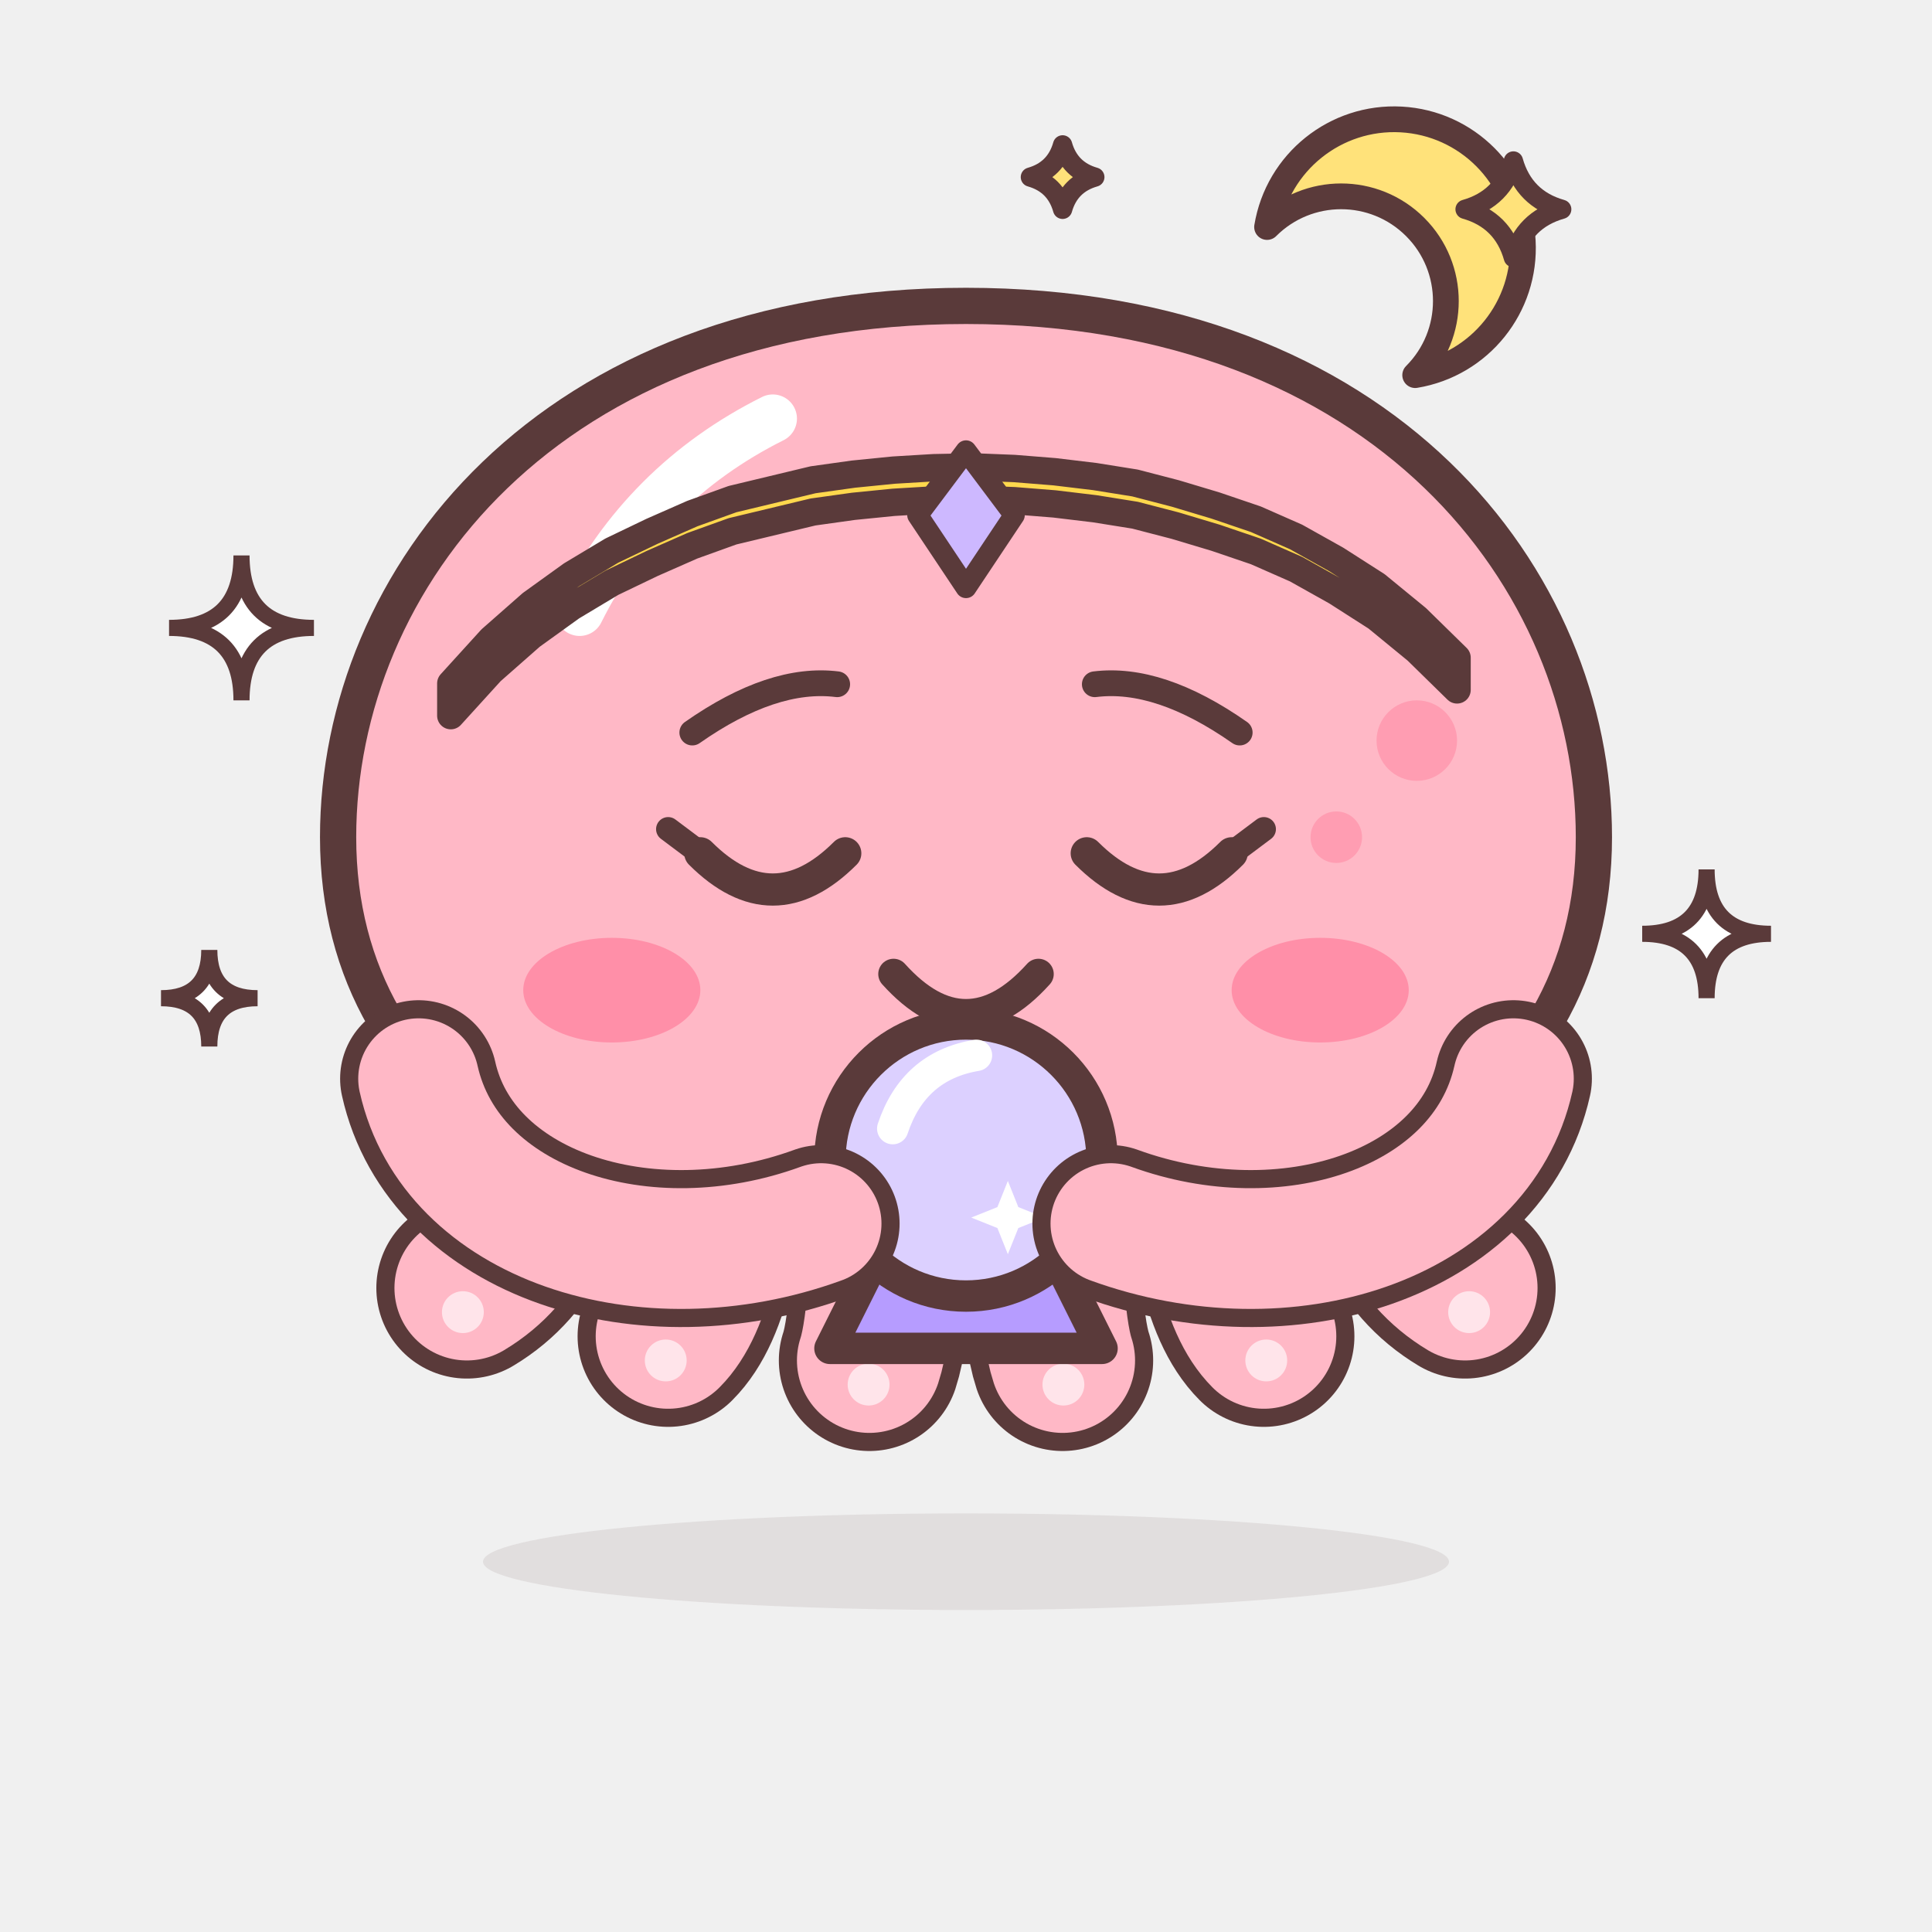
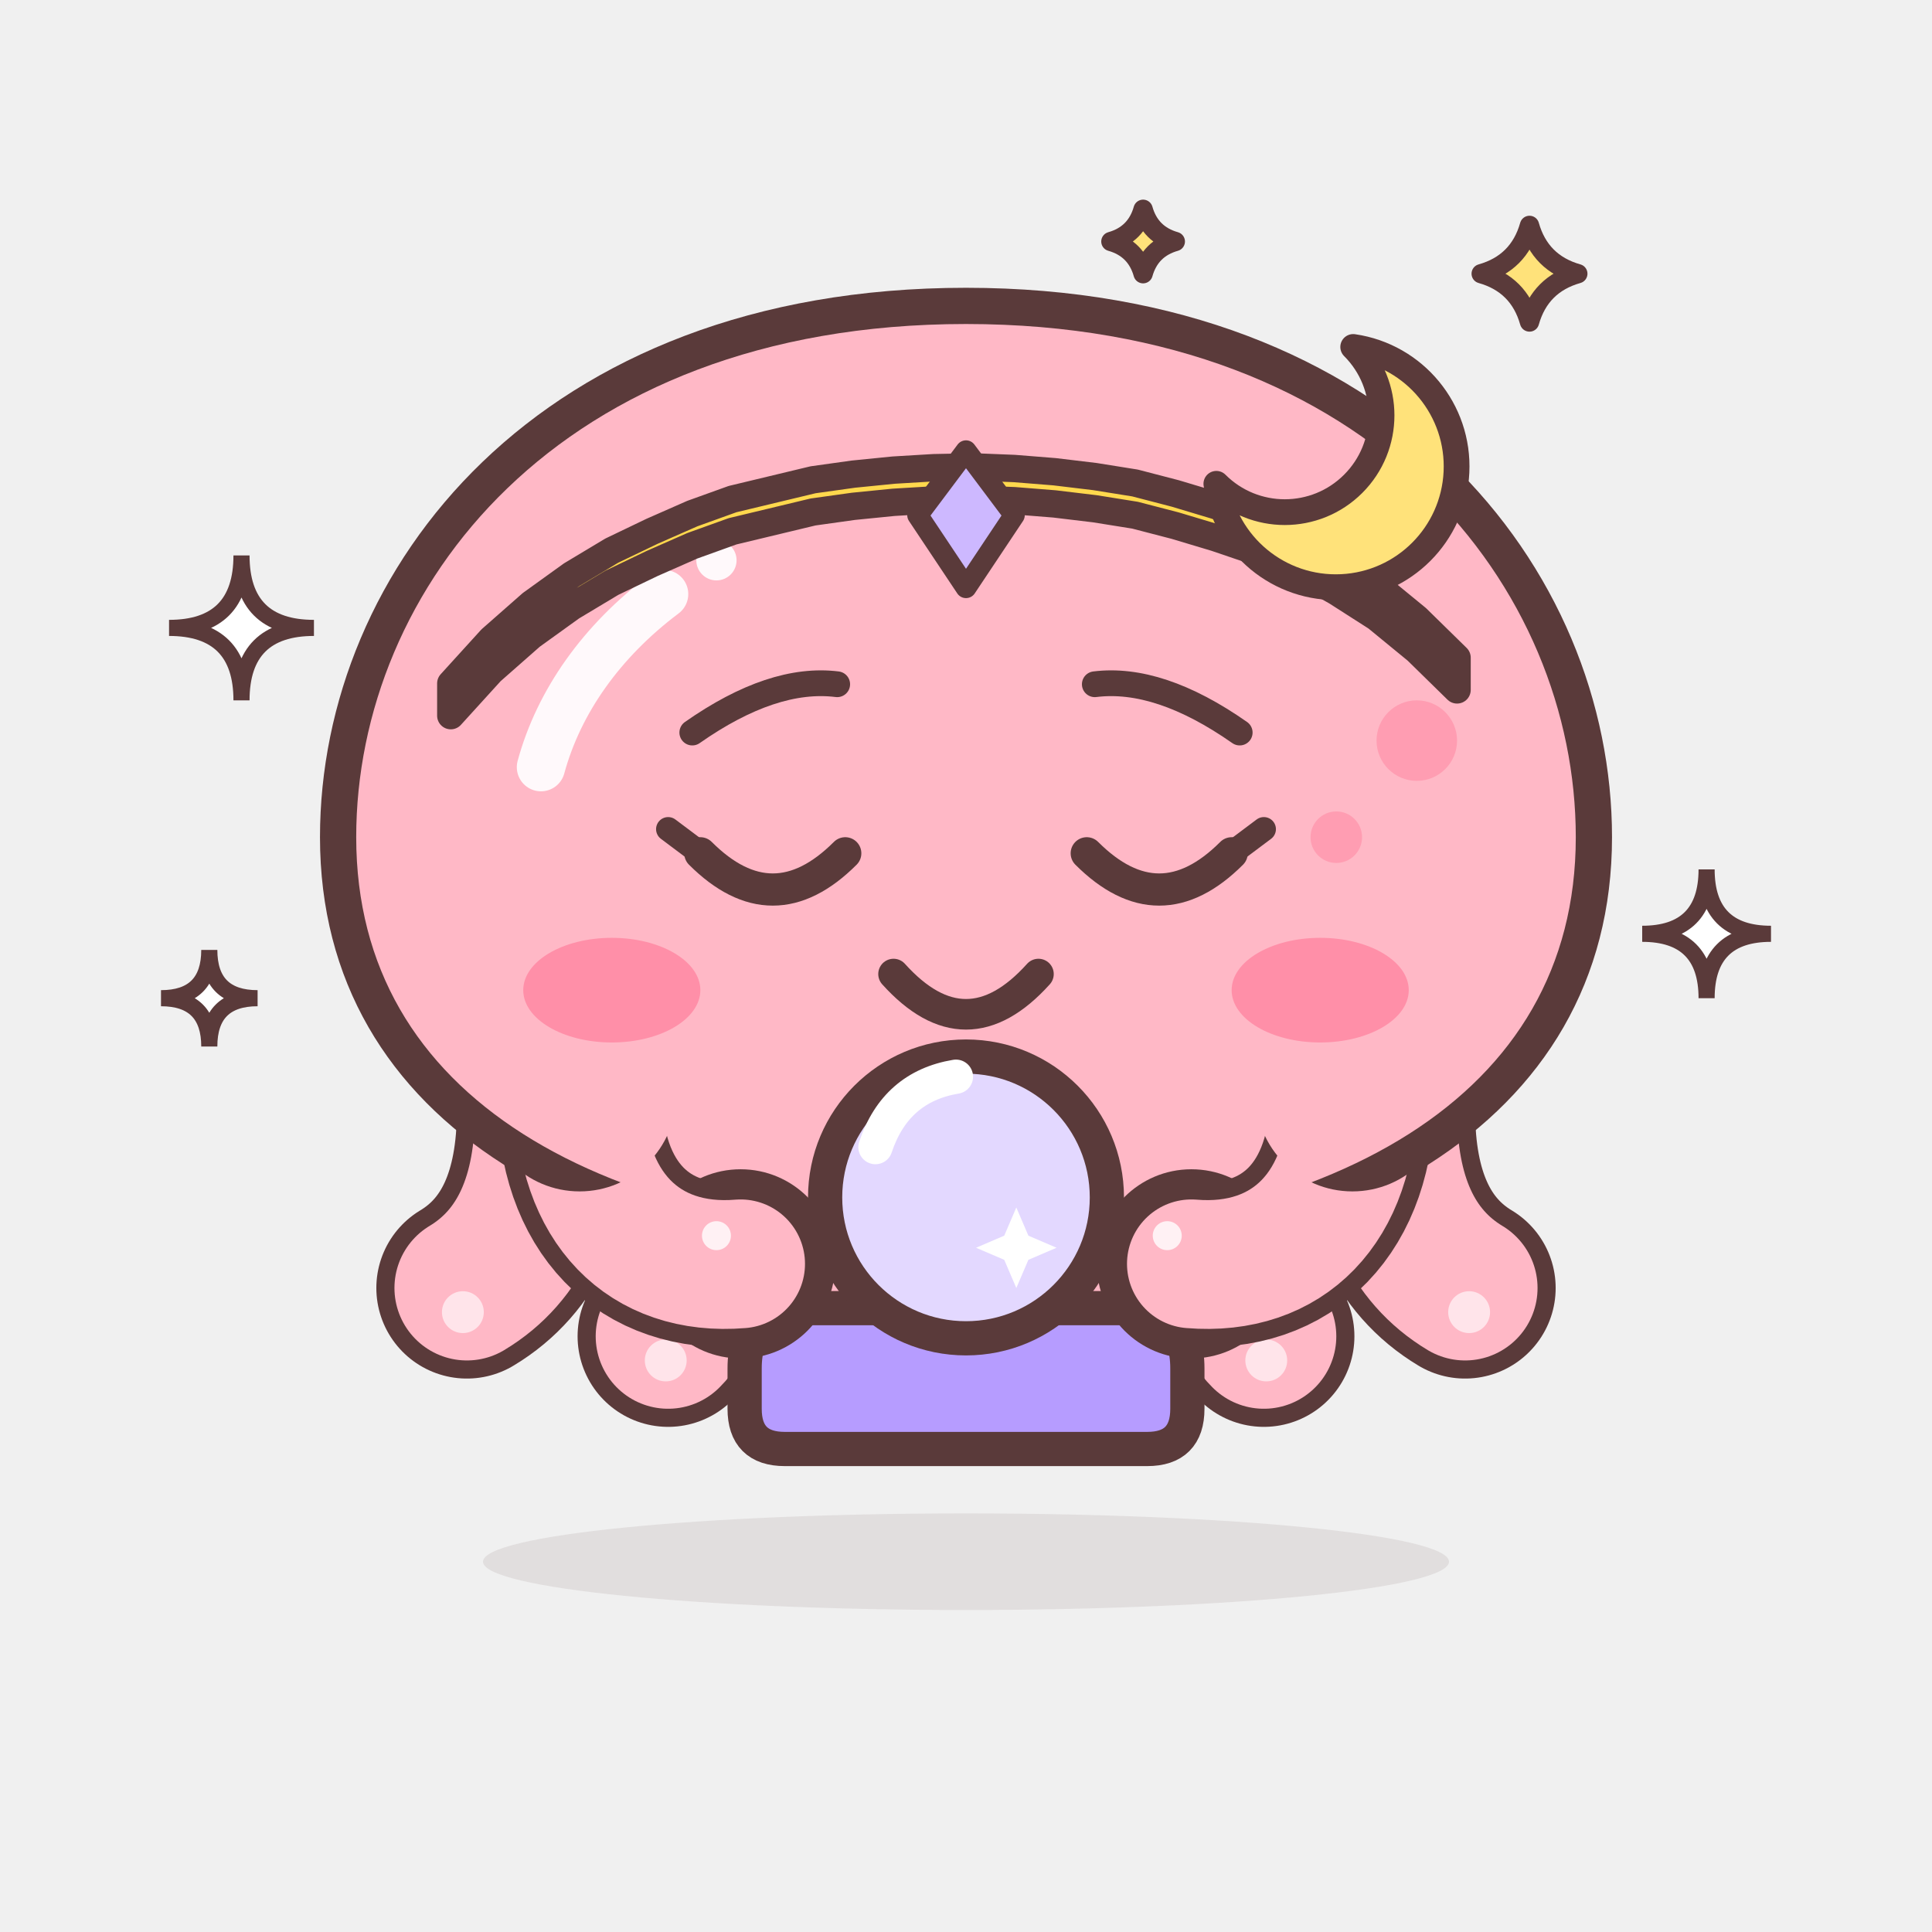
<svg xmlns="http://www.w3.org/2000/svg" viewBox="0 0 240 240" width="240" height="240">
+   <defs>
+     <clipPath id="INFJ-head">
+       <path d="M120 38 C 172 38, 198 72, 198 104 C 198 138, 166 156, 120 156 C 74 156, 42 138, 42 104 C 42 72, 68 38, 120 38 Z" />
+     </clipPath>
+   </defs>
  <ellipse cx="120" cy="194" rx="60" ry="6" fill="#5A3A3A" opacity="0.10" />
  <g fill="none" stroke-linecap="round" stroke-linejoin="round">
    <g stroke="#5A3A3A" stroke-width="22.5">
      <path d="M68 138 Q 68 154, 58 160" />
      <path d="M89 138 Q 89 160, 83 166" />
      <path d="M110 138 Q 110 163, 108 169" />
      <path d="M130 138 Q 130 163, 132 169" />
      <path d="M151 138 Q 151 160, 157 166" />
      <path d="M172 138 Q 172 154, 182 160" />
    </g>
    <g stroke="#FFB8C6" stroke-width="18">
      <path d="M68 138 Q 68 154, 58 160" />
      <path d="M89 138 Q 89 160, 83 166" />
      <path d="M110 138 Q 110 163, 108 169" />
      <path d="M130 138 Q 130 163, 132 169" />
      <path d="M151 138 Q 151 160, 157 166" />
      <path d="M172 138 Q 172 154, 182 160" />
    </g>
  </g>
  <g fill="none" stroke-linecap="round" stroke-linejoin="round">
    <g stroke="#5A3A3A" stroke-width="19.5" />
    <g stroke="#FFB8C6" stroke-width="15" />
  </g>
  <g fill="#FFE4EA">
    <circle cx="57.5" cy="163" r="2.6" />
    <circle cx="82.7" cy="169" r="2.6" />
    <circle cx="107.9" cy="172" r="2.6" />
    <circle cx="132.1" cy="172" r="2.6" />
    <circle cx="157.3" cy="169" r="2.6" />
    <circle cx="182.5" cy="163" r="2.6" />
  </g>
  <path d="M120 38 C 172 38, 198 72, 198 104 C 198 138, 166 156, 120 156 C 74 156, 42 138, 42 104 C 42 72, 68 38, 120 38 Z" fill="#FFB8C6" stroke="#5A3A3A" stroke-width="4.5" />
  <g fill="#FF9DB2">
    <circle cx="176" cy="92" r="5" />
    <circle cx="166" cy="104" r="3.2" />
  </g>
-   <path d="M72 76 Q 80 60, 96 52" fill="none" stroke="#FFFFFF" stroke-width="6" stroke-linecap="round" />
+   <path d="M67.2 95.3 A 54 42 0 0 1 82.5 73.8" fill="none" stroke="#FFFFFF" stroke-width="6" stroke-linecap="round" opacity="0.92" />
+   <circle cx="89.0" cy="69.6" r="2.5" fill="#FFFFFF" opacity="0.92" />
  <path d="M56 84.9 L 61 79.4 L 66 75.0 L 71 71.4 L 76 68.4 L 81 66.0 L 86 63.8 L 91 62.0 L 96 60.8 L 101 59.6 L 106 58.9 L 111 58.4 L 116 58.1 L 121 58.0 L 126 58.2 L 131 58.6 L 136 59.2 L 141 60.0 L 146 61.3 L 151 62.8 L 156 64.5 L 161 66.7 L 166 69.5 L 171 72.7 L 176 76.8 L 181 81.7 L 181 85.7 L 176 80.8 L 171 76.7 L 166 73.5 L 161 70.7 L 156 68.5 L 151 66.8 L 146 65.3 L 141 64.0 L 136 63.2 L 131 62.6 L 126 62.2 L 121 62.0 L 116 62.1 L 111 62.4 L 106 62.9 L 101 63.6 L 96 64.8 L 91 66.0 L 86 67.8 L 81 70.0 L 76 72.4 L 71 75.4 L 66 79.0 L 61 83.4 L 56 88.9 Z" fill="#FFD84D" stroke="#5A3A3A" stroke-width="3.4" stroke-linejoin="round" />
  <path d="M120 56.0 L 126 64.0 L 120 73.0 L 114 64.0 Z" fill="#CDB8FF" stroke="#5A3A3A" stroke-width="2.6" stroke-linejoin="round" />
-   <path d="M157.4 28.2 A 16 16 0 1 1 175.8 46.6 A 13 13 0 1 0 157.4 28.2 Z" fill="#FFE27A" stroke="#5A3A3A" stroke-width="3.2" stroke-linejoin="round" />
-   <path d="M188 20 Q 189.32 24.68, 194 26 Q 189.32 27.32, 188 32 Q 186.68 27.32, 182 26 Q 186.68 24.68, 188 20 Z" fill="#FFE27A" stroke="#5A3A3A" stroke-width="2.4" stroke-linejoin="round" />
-   <path d="M132 18 Q 132.88 21.12, 136 22 Q 132.88 22.88, 132 26 Q 131.12 22.88, 128 22 Q 131.12 21.12, 132 18 Z" fill="#FFE27A" stroke="#5A3A3A" stroke-width="2.4" stroke-linejoin="round" />
+   <path d="M151.1 60.1 A 15 15 0 1 0 168.1 43.1 A 12 12 0 0 1 151.1 60.1 Z" fill="#FFE27A" stroke="#5A3A3A" stroke-width="3.2" stroke-linejoin="round" />
+   <path d="M190 28 Q 191.32 32.68, 196 34 Q 191.32 35.32, 190 40 Q 188.68 35.32, 184 34 Q 188.68 32.68, 190 28 Z" fill="#FFE27A" stroke="#5A3A3A" stroke-width="2.4" stroke-linejoin="round" />
+   <path d="M142 26 Q 142.88 29.12, 146 30 Q 142.88 30.88, 142 34 Q 141.12 30.88, 138 30 Q 141.12 29.12, 142 26 Z" fill="#FFE27A" stroke="#5A3A3A" stroke-width="2.4" stroke-linejoin="round" />
  <ellipse cx="76" cy="123" rx="11" ry="6.5" fill="#FF8FA8" />
  <ellipse cx="164" cy="123" rx="11" ry="6.5" fill="#FF8FA8" />
  <path d="M86 91 Q 96 84, 104 85" fill="none" stroke="#5A3A3A" stroke-width="3.2" stroke-linecap="round" stroke-linejoin="round" />
  <path d="M154 91 Q 144 84, 136 85" fill="none" stroke="#5A3A3A" stroke-width="3.2" stroke-linecap="round" stroke-linejoin="round" />
  <path d="M87 106 Q 96 115, 105 106" fill="none" stroke="#5A3A3A" stroke-width="4" stroke-linecap="round" stroke-linejoin="round" />
  <path d="M87 106 l -4 -3" fill="none" stroke="#5A3A3A" stroke-width="3" stroke-linecap="round" stroke-linejoin="round" />
  <path d="M135 106 Q 144 115, 153 106" fill="none" stroke="#5A3A3A" stroke-width="4" stroke-linecap="round" stroke-linejoin="round" />
  <path d="M153 106 l 4 -3" fill="none" stroke="#5A3A3A" stroke-width="3" stroke-linecap="round" stroke-linejoin="round" />
  <path d="M111 121 Q 120 131, 129 121" fill="none" stroke="#5A3A3A" stroke-width="3.8" stroke-linecap="round" stroke-linejoin="round" />
  <path d="M30 69 Q 30 78, 39 78 Q 30 78, 30 87 Q 30 78, 21 78 Q 30 78, 30 69 Z" fill="#FFFFFF" stroke="#5A3A3A" stroke-width="2" />
  <path d="M212 108 Q 212 116, 220 116 Q 212 116, 212 124 Q 212 116, 204 116 Q 212 116, 212 108 Z" fill="#FFFFFF" stroke="#5A3A3A" stroke-width="2" />
  <path d="M26 118 Q 26 124, 32 124 Q 26 124, 26 130 Q 26 124, 20 124 Q 26 124, 26 118 Z" fill="#FFFFFF" stroke="#5A3A3A" stroke-width="2" />
-   <g transform="translate(120 148) scale(1.3) translate(-120 -148)">
-     <path d="M107 163 L 111 155 L 129 155 L 133 163 Z" fill="#B69CFF" stroke="#5A3A3A" stroke-width="3" stroke-linejoin="round" />
-     <circle cx="120" cy="145" r="13" fill="#DCD0FF" stroke="#5A3A3A" stroke-width="3" />
-     <path d="M113 142 Q 115 136, 121 135" stroke="#FFFFFF" stroke-width="3" fill="none" stroke-linecap="round" />
-     <path d="M124 147 l 1 2.5 2.5 1 -2.5 1 -1 2.5 -1 -2.5 -2.5 -1 2.5 -1 z" fill="#FFFFFF" />
+   <g transform="translate(120 130) scale(1.25) translate(-120 -130)">
+     <path d="M104 156 L 136 156 Q 142 156, 142 162 L 142 166 Q 142 170, 138 170 L 102 170 Q 98 170, 98 166 L 98 162 Q 98 156, 104 156 Z" fill="#B69CFF" stroke="#5A3A3A" stroke-width="3.4" stroke-linejoin="round" />
+     <circle cx="120" cy="145" r="14" fill="#E3D8FF" stroke="#5A3A3A" stroke-width="3.4" />
+     <path d="M111 140 Q 113 134, 119 133" stroke="#FFFFFF" stroke-width="3.4" fill="none" stroke-linecap="round" />
+     <path d="M125 146 l 1.2 2.8 2.8 1.2 -2.8 1.2 -1.2 2.8 -1.2 -2.8 -2.8 -1.2 2.8 -1.2 z" fill="#FFFFFF" />
  </g>
-   <g fill="none" stroke-linecap="round" stroke-linejoin="round">
-     <g stroke="#5A3A3A" stroke-width="19.5">
-       <path d="M52 134 C 56 152, 80 160, 102 152" />
-       <path d="M188 134 C 184 152, 160 160, 138 152" />
+   <mask id="INFJ-arms" maskUnits="userSpaceOnUse" x="0" y="0" width="240" height="240">
+     <rect width="240" height="240" fill="#fff" />
+     <circle cx="72.0" cy="136.0" r="12" fill="#000" />
+     <circle cx="168.0" cy="136.0" r="12" fill="#000" />
+   </mask>
+   <g mask="url(#INFJ-arms)">
+     <g stroke="#5A3A3A" stroke-width="20.5" fill="none" stroke-linecap="round">
+       <path d="M72 136 C 72 150, 80 158, 92 157" />
+       <path d="M168 136 C 168 150, 160 158, 148 157" />
    </g>
-     <g stroke="#FFB8C6" stroke-width="15">
-       <path d="M52 134 C 56 152, 80 160, 102 152" />
-       <path d="M188 134 C 184 152, 160 160, 138 152" />
+     <circle cx="92.0" cy="157.0" r="11.75" fill="#5A3A3A" />
+     <circle cx="148.0" cy="157.0" r="11.75" fill="#5A3A3A" />
+     <g stroke="#FFB8C6" stroke-width="16" fill="none" stroke-linecap="round">
+       <path d="M72 136 C 72 150, 80 158, 92 157" />
+       <path d="M168 136 C 168 150, 160 158, 148 157" />
    </g>
+     <circle cx="92.0" cy="157.0" r="7.25" fill="#FFB8C6" />
+     <circle cx="148.0" cy="157.0" r="7.25" fill="#FFB8C6" />
+     <circle cx="89.0" cy="153.5" r="1.8" fill="#FFFFFF" opacity="0.8" />
+     <circle cx="145.0" cy="153.5" r="1.8" fill="#FFFFFF" opacity="0.8" />
  </g>
</svg>
